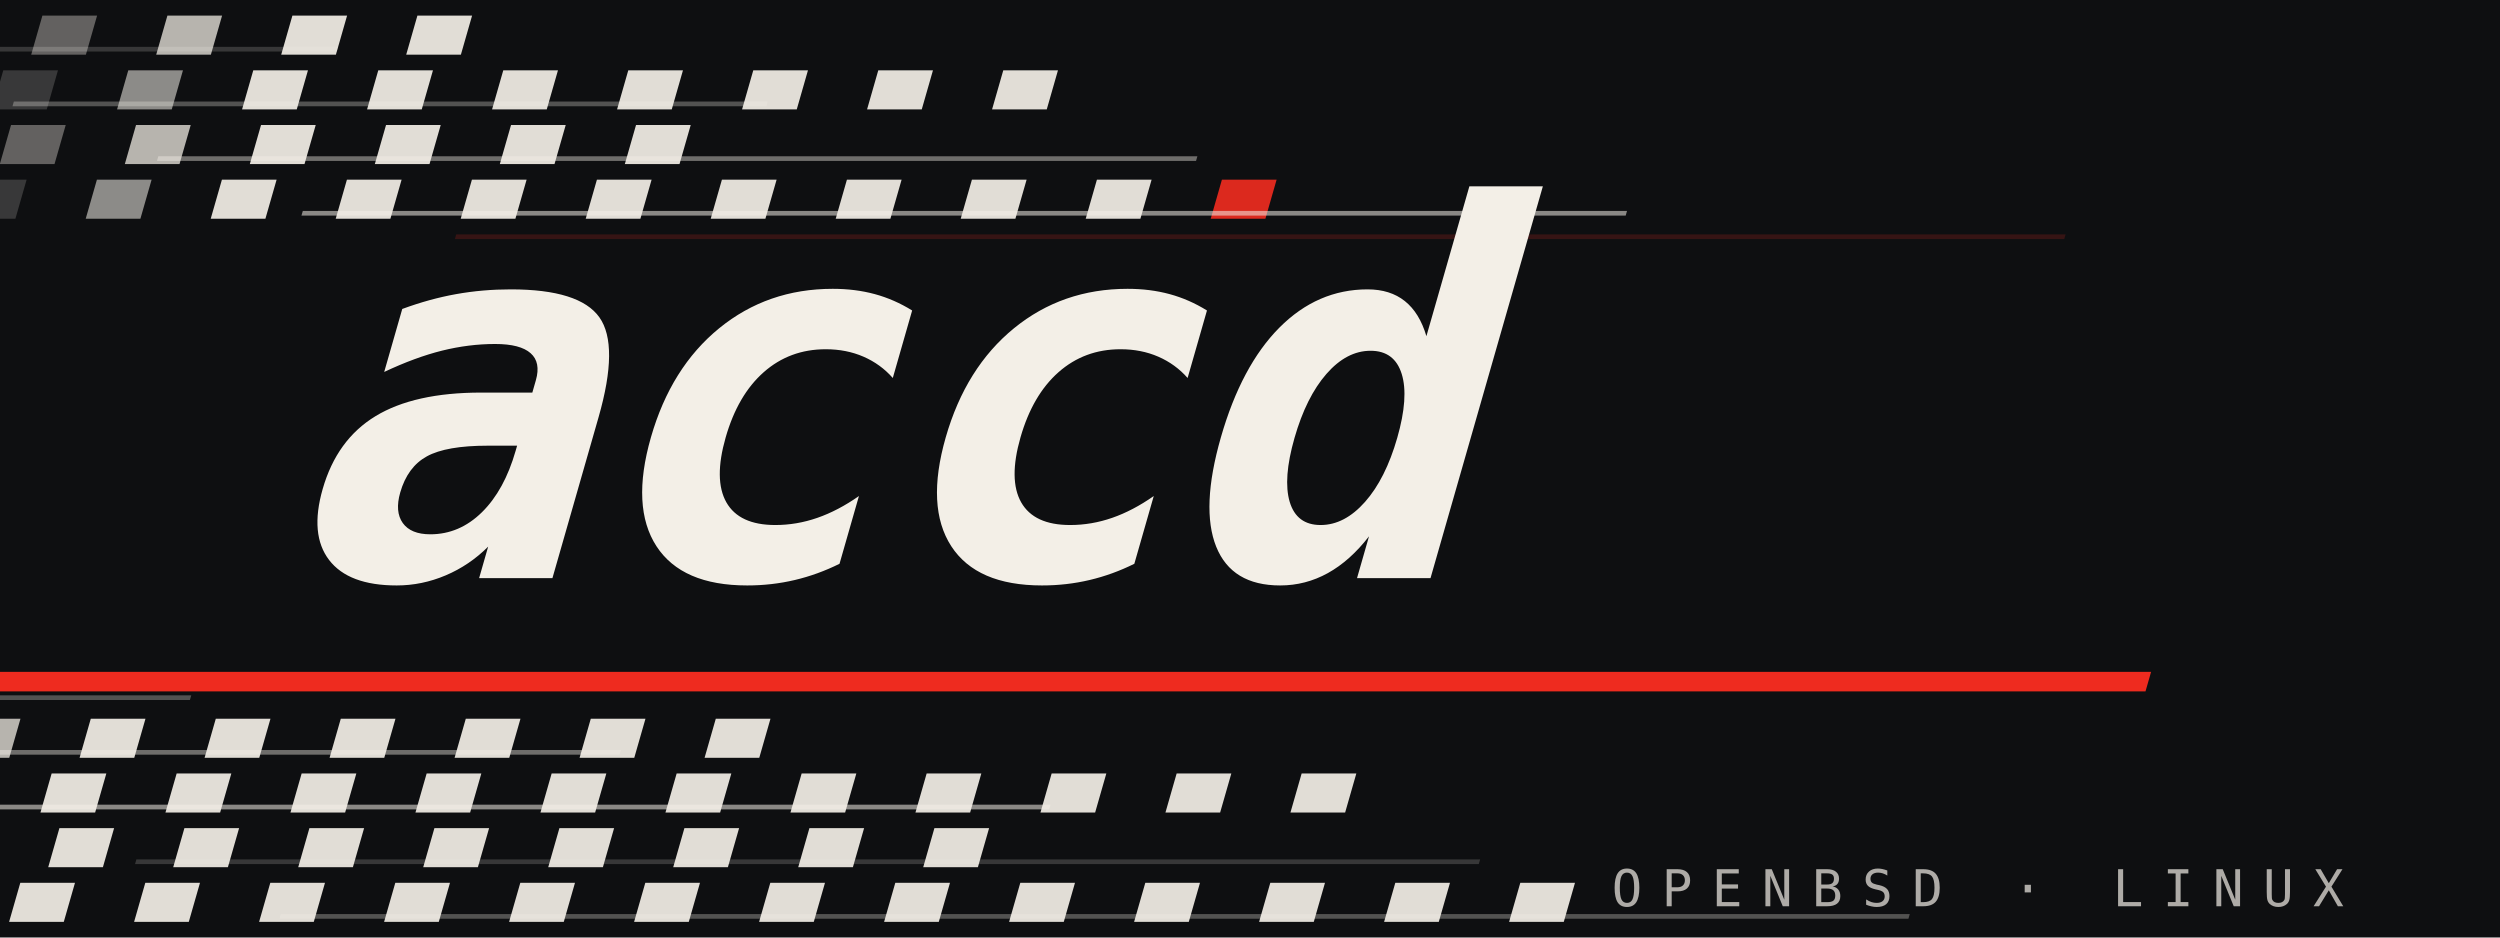
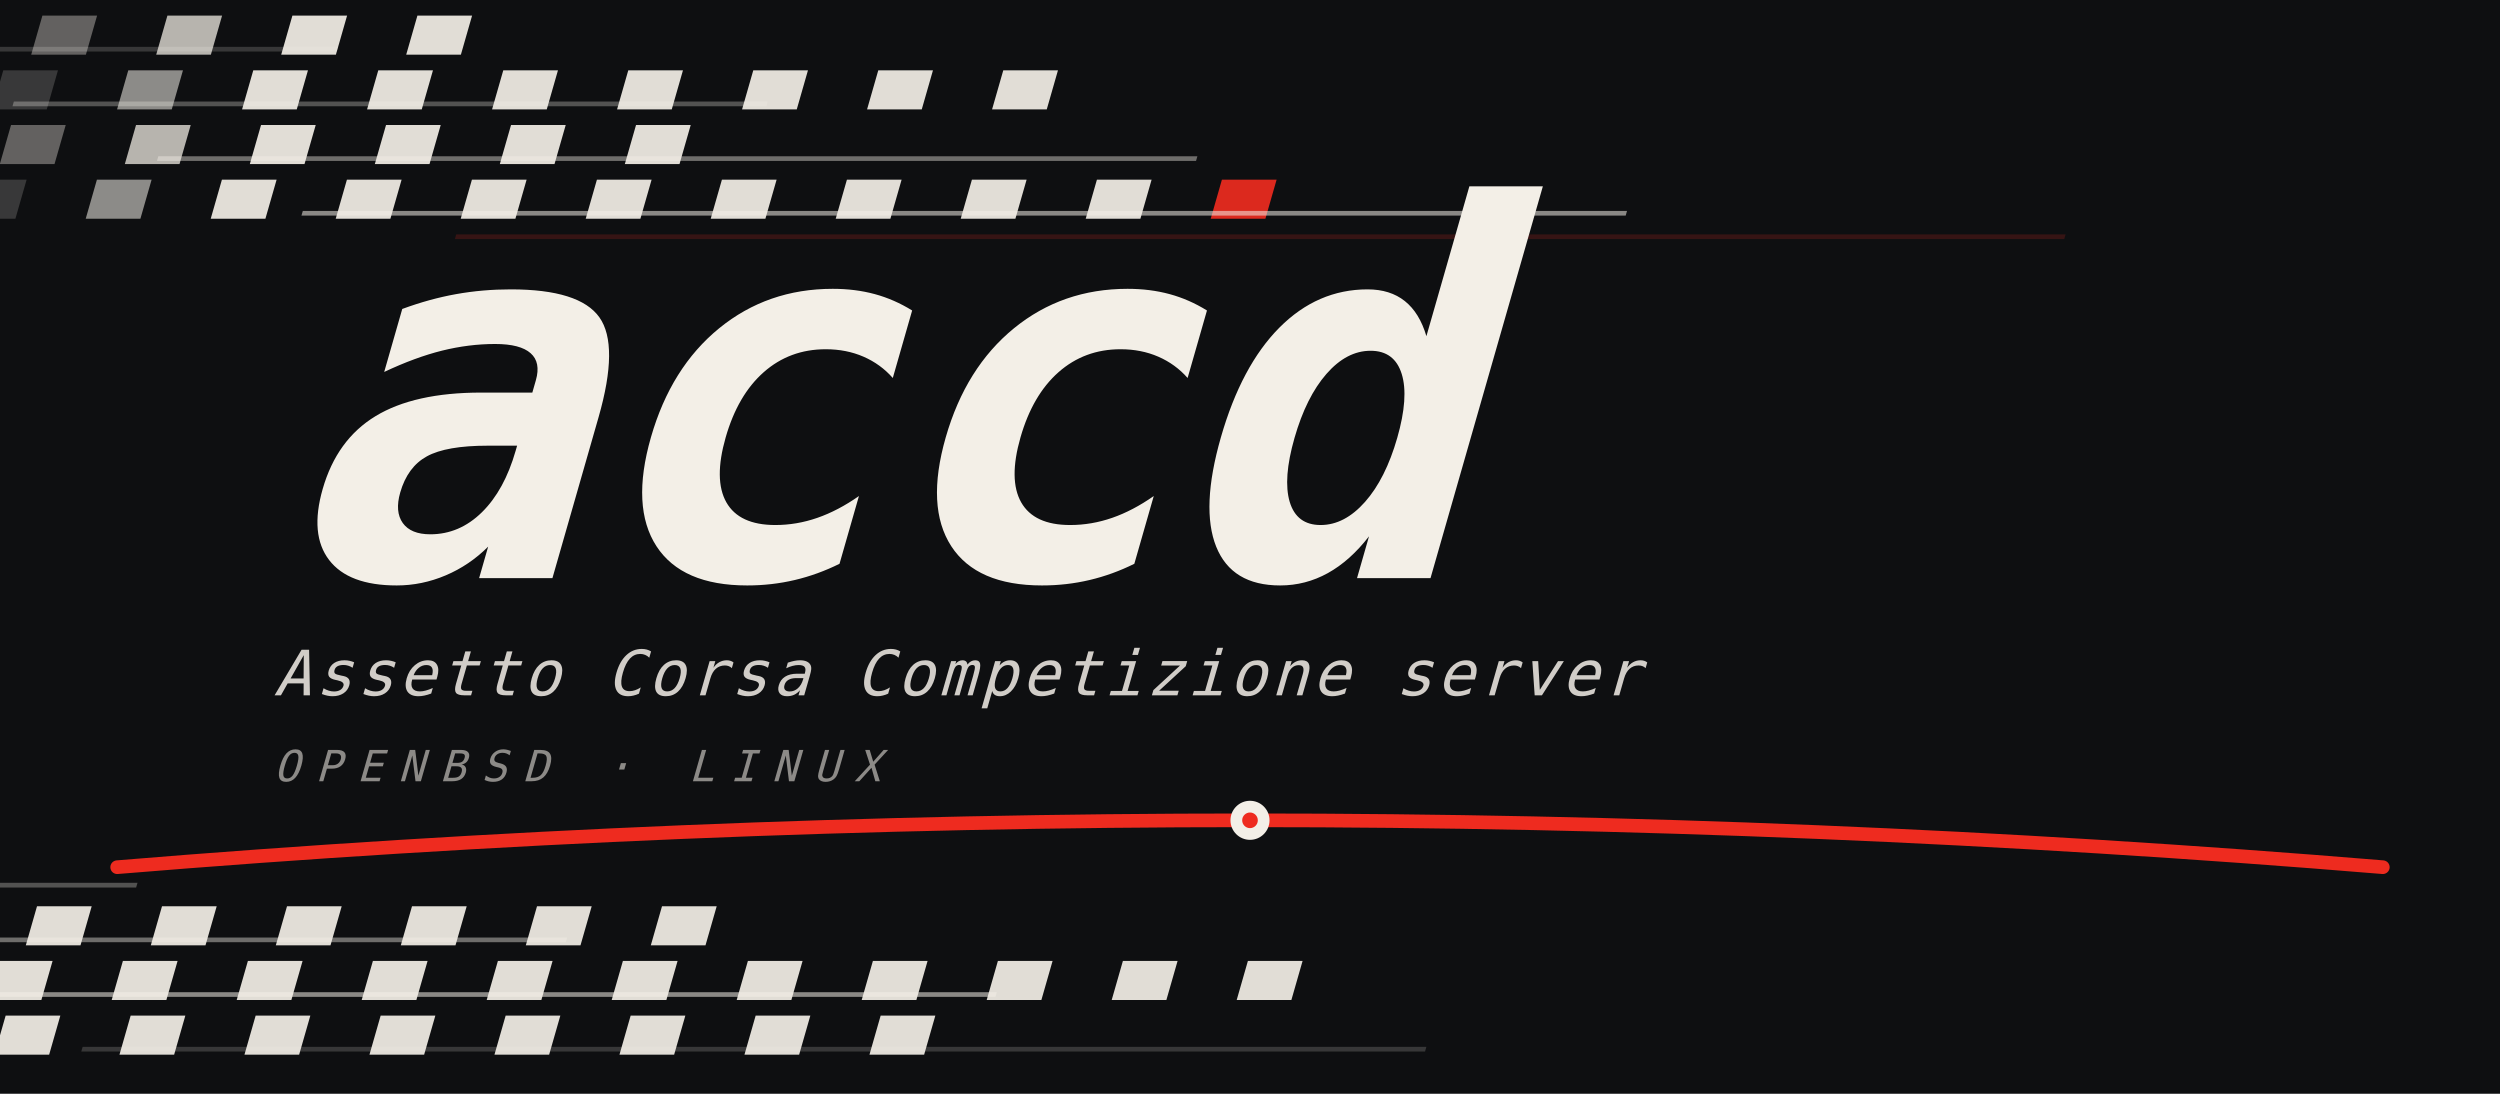
- <svg xmlns="http://www.w3.org/2000/svg" viewBox="0 0 640 240" width="640" height="240" role="img" aria-label="accd">
-   <rect width="640" height="240" fill="#0e0f11" />
+ <svg xmlns="http://www.w3.org/2000/svg" viewBox="0 0 640 280" width="640" height="280" role="img" aria-label="accd — Assetto Corsa Competizione server">
+   <rect width="640" height="280" fill="#0e0f11" />
  <g transform="skewX(-16)">
    <rect x="-20" y="4" width="14" height="10" fill="#f3efe7" opacity="0.000" />
    <rect x="12" y="4" width="14" height="10" fill="#f3efe7" opacity="0.368" />
    <rect x="44" y="4" width="14" height="10" fill="#f3efe7" opacity="0.736" />
    <rect x="76" y="4" width="14" height="10" fill="#f3efe7" opacity="0.920" />
    <rect x="108" y="4" width="14" height="10" fill="#f3efe7" opacity="0.920" />
    <rect x="6" y="18" width="14" height="10" fill="#f3efe7" opacity="0.184" />
    <rect x="38" y="18" width="14" height="10" fill="#f3efe7" opacity="0.552" />
    <rect x="70" y="18" width="14" height="10" fill="#f3efe7" opacity="0.920" />
    <rect x="102" y="18" width="14" height="10" fill="#f3efe7" opacity="0.920" />
    <rect x="134" y="18" width="14" height="10" fill="#f3efe7" opacity="0.920" />
    <rect x="166" y="18" width="14" height="10" fill="#f3efe7" opacity="0.920" />
    <rect x="198" y="18" width="14" height="10" fill="#f3efe7" opacity="0.920" />
    <rect x="230" y="18" width="14" height="10" fill="#f3efe7" opacity="0.920" />
    <rect x="262" y="18" width="14" height="10" fill="#f3efe7" opacity="0.920" />
    <rect x="-20" y="32" width="14" height="10" fill="#f3efe7" opacity="0.000" />
    <rect x="12" y="32" width="14" height="10" fill="#f3efe7" opacity="0.368" />
    <rect x="44" y="32" width="14" height="10" fill="#f3efe7" opacity="0.736" />
    <rect x="76" y="32" width="14" height="10" fill="#f3efe7" opacity="0.920" />
    <rect x="108" y="32" width="14" height="10" fill="#f3efe7" opacity="0.920" />
    <rect x="140" y="32" width="14" height="10" fill="#f3efe7" opacity="0.920" />
    <rect x="172" y="32" width="14" height="10" fill="#f3efe7" opacity="0.920" />
    <rect x="6" y="46" width="14" height="10" fill="#f3efe7" opacity="0.184" />
    <rect x="38" y="46" width="14" height="10" fill="#f3efe7" opacity="0.552" />
    <rect x="70" y="46" width="14" height="10" fill="#f3efe7" opacity="0.920" />
    <rect x="102" y="46" width="14" height="10" fill="#f3efe7" opacity="0.920" />
    <rect x="134" y="46" width="14" height="10" fill="#f3efe7" opacity="0.920" />
    <rect x="166" y="46" width="14" height="10" fill="#f3efe7" opacity="0.920" />
    <rect x="198" y="46" width="14" height="10" fill="#f3efe7" opacity="0.920" />
    <rect x="230" y="46" width="14" height="10" fill="#f3efe7" opacity="0.920" />
    <rect x="262" y="46" width="14" height="10" fill="#f3efe7" opacity="0.920" />
    <rect x="294" y="46" width="14" height="10" fill="#f3efe7" opacity="0.920" />
    <rect x="326" y="46" width="14" height="10" fill="#ee2b1f" opacity="0.920" />
-     <rect x="-20" y="184" width="14" height="10" fill="#f3efe7" opacity="0.000" />
-     <rect x="12" y="184" width="14" height="10" fill="#f3efe7" opacity="0.368" />
-     <rect x="44" y="184" width="14" height="10" fill="#f3efe7" opacity="0.736" />
-     <rect x="76" y="184" width="14" height="10" fill="#f3efe7" opacity="0.920" />
-     <rect x="108" y="184" width="14" height="10" fill="#f3efe7" opacity="0.920" />
-     <rect x="140" y="184" width="14" height="10" fill="#f3efe7" opacity="0.920" />
-     <rect x="172" y="184" width="14" height="10" fill="#f3efe7" opacity="0.920" />
-     <rect x="204" y="184" width="14" height="10" fill="#f3efe7" opacity="0.920" />
-     <rect x="236" y="184" width="14" height="10" fill="#f3efe7" opacity="0.920" />
-     <rect x="6" y="198" width="14" height="10" fill="#f3efe7" opacity="0.184" />
-     <rect x="38" y="198" width="14" height="10" fill="#f3efe7" opacity="0.552" />
-     <rect x="70" y="198" width="14" height="10" fill="#f3efe7" opacity="0.920" />
-     <rect x="102" y="198" width="14" height="10" fill="#f3efe7" opacity="0.920" />
-     <rect x="134" y="198" width="14" height="10" fill="#f3efe7" opacity="0.920" />
-     <rect x="166" y="198" width="14" height="10" fill="#f3efe7" opacity="0.920" />
-     <rect x="198" y="198" width="14" height="10" fill="#f3efe7" opacity="0.920" />
-     <rect x="230" y="198" width="14" height="10" fill="#f3efe7" opacity="0.920" />
-     <rect x="262" y="198" width="14" height="10" fill="#f3efe7" opacity="0.920" />
-     <rect x="294" y="198" width="14" height="10" fill="#f3efe7" opacity="0.920" />
-     <rect x="326" y="198" width="14" height="10" fill="#f3efe7" opacity="0.920" />
-     <rect x="358" y="198" width="14" height="10" fill="#f3efe7" opacity="0.920" />
-     <rect x="390" y="198" width="14" height="10" fill="#f3efe7" opacity="0.920" />
-     <rect x="-20" y="212" width="14" height="10" fill="#f3efe7" opacity="0.000" />
-     <rect x="12" y="212" width="14" height="10" fill="#f3efe7" opacity="0.368" />
-     <rect x="44" y="212" width="14" height="10" fill="#f3efe7" opacity="0.736" />
-     <rect x="76" y="212" width="14" height="10" fill="#f3efe7" opacity="0.920" />
-     <rect x="108" y="212" width="14" height="10" fill="#f3efe7" opacity="0.920" />
-     <rect x="140" y="212" width="14" height="10" fill="#f3efe7" opacity="0.920" />
-     <rect x="172" y="212" width="14" height="10" fill="#f3efe7" opacity="0.920" />
-     <rect x="204" y="212" width="14" height="10" fill="#f3efe7" opacity="0.920" />
-     <rect x="236" y="212" width="14" height="10" fill="#f3efe7" opacity="0.920" />
-     <rect x="268" y="212" width="14" height="10" fill="#f3efe7" opacity="0.920" />
-     <rect x="300" y="212" width="14" height="10" fill="#f3efe7" opacity="0.920" />
-     <rect x="6" y="226" width="14" height="10" fill="#f3efe7" opacity="0.184" />
-     <rect x="38" y="226" width="14" height="10" fill="#f3efe7" opacity="0.552" />
-     <rect x="70" y="226" width="14" height="10" fill="#f3efe7" opacity="0.920" />
-     <rect x="102" y="226" width="14" height="10" fill="#f3efe7" opacity="0.920" />
-     <rect x="134" y="226" width="14" height="10" fill="#f3efe7" opacity="0.920" />
-     <rect x="166" y="226" width="14" height="10" fill="#f3efe7" opacity="0.920" />
-     <rect x="198" y="226" width="14" height="10" fill="#f3efe7" opacity="0.920" />
-     <rect x="230" y="226" width="14" height="10" fill="#f3efe7" opacity="0.920" />
-     <rect x="262" y="226" width="14" height="10" fill="#f3efe7" opacity="0.920" />
-     <rect x="294" y="226" width="14" height="10" fill="#f3efe7" opacity="0.920" />
-     <rect x="326" y="226" width="14" height="10" fill="#f3efe7" opacity="0.920" />
-     <rect x="358" y="226" width="14" height="10" fill="#f3efe7" opacity="0.920" />
-     <rect x="390" y="226" width="14" height="10" fill="#f3efe7" opacity="0.920" />
-     <rect x="422" y="226" width="14" height="10" fill="#f3efe7" opacity="0.920" />
-     <rect x="454" y="226" width="14" height="10" fill="#f3efe7" opacity="0.920" />
+     <rect x="-20" y="232" width="14" height="10" fill="#f3efe7" opacity="0.000" />
+     <rect x="12" y="232" width="14" height="10" fill="#f3efe7" opacity="0.368" />
+     <rect x="44" y="232" width="14" height="10" fill="#f3efe7" opacity="0.736" />
+     <rect x="76" y="232" width="14" height="10" fill="#f3efe7" opacity="0.920" />
+     <rect x="108" y="232" width="14" height="10" fill="#f3efe7" opacity="0.920" />
+     <rect x="140" y="232" width="14" height="10" fill="#f3efe7" opacity="0.920" />
+     <rect x="172" y="232" width="14" height="10" fill="#f3efe7" opacity="0.920" />
+     <rect x="204" y="232" width="14" height="10" fill="#f3efe7" opacity="0.920" />
+     <rect x="236" y="232" width="14" height="10" fill="#f3efe7" opacity="0.920" />
+     <rect x="6" y="246" width="14" height="10" fill="#f3efe7" opacity="0.184" />
+     <rect x="38" y="246" width="14" height="10" fill="#f3efe7" opacity="0.552" />
+     <rect x="70" y="246" width="14" height="10" fill="#f3efe7" opacity="0.920" />
+     <rect x="102" y="246" width="14" height="10" fill="#f3efe7" opacity="0.920" />
+     <rect x="134" y="246" width="14" height="10" fill="#f3efe7" opacity="0.920" />
+     <rect x="166" y="246" width="14" height="10" fill="#f3efe7" opacity="0.920" />
+     <rect x="198" y="246" width="14" height="10" fill="#f3efe7" opacity="0.920" />
+     <rect x="230" y="246" width="14" height="10" fill="#f3efe7" opacity="0.920" />
+     <rect x="262" y="246" width="14" height="10" fill="#f3efe7" opacity="0.920" />
+     <rect x="294" y="246" width="14" height="10" fill="#f3efe7" opacity="0.920" />
+     <rect x="326" y="246" width="14" height="10" fill="#f3efe7" opacity="0.920" />
+     <rect x="358" y="246" width="14" height="10" fill="#f3efe7" opacity="0.920" />
+     <rect x="390" y="246" width="14" height="10" fill="#f3efe7" opacity="0.920" />
+     <rect x="-20" y="260" width="14" height="10" fill="#f3efe7" opacity="0.000" />
+     <rect x="12" y="260" width="14" height="10" fill="#f3efe7" opacity="0.368" />
+     <rect x="44" y="260" width="14" height="10" fill="#f3efe7" opacity="0.736" />
+     <rect x="76" y="260" width="14" height="10" fill="#f3efe7" opacity="0.920" />
+     <rect x="108" y="260" width="14" height="10" fill="#f3efe7" opacity="0.920" />
+     <rect x="140" y="260" width="14" height="10" fill="#f3efe7" opacity="0.920" />
+     <rect x="172" y="260" width="14" height="10" fill="#f3efe7" opacity="0.920" />
+     <rect x="204" y="260" width="14" height="10" fill="#f3efe7" opacity="0.920" />
+     <rect x="236" y="260" width="14" height="10" fill="#f3efe7" opacity="0.920" />
+     <rect x="268" y="260" width="14" height="10" fill="#f3efe7" opacity="0.920" />
+     <rect x="300" y="260" width="14" height="10" fill="#f3efe7" opacity="0.920" />
    <rect x="-30" y="12" width="120" height="1.2" fill="#f3efe7" opacity="0.180" />
    <rect x="11" y="26" width="193" height="1.2" fill="#f3efe7" opacity="0.300" />
    <rect x="52" y="40" width="266" height="1.2" fill="#f3efe7" opacity="0.420" />
    <rect x="93" y="54" width="339" height="1.2" fill="#f3efe7" opacity="0.540" />
    <rect x="134" y="60" width="412" height="1.2" fill="#ee2b1f" opacity="0.180" />
-     <rect x="-25" y="178" width="125" height="1.2" fill="#f3efe7" opacity="0.300" />
-     <rect x="16" y="192" width="198" height="1.2" fill="#f3efe7" opacity="0.420" />
-     <rect x="57" y="206" width="271" height="1.2" fill="#f3efe7" opacity="0.540" />
-     <rect x="98" y="220" width="344" height="1.2" fill="#f3efe7" opacity="0.180" />
-     <rect x="139" y="234" width="417" height="1.2" fill="#f3efe7" opacity="0.300" />
-     <rect x="40" y="172" width="560" height="5" fill="#ee2b1f" />
+     <rect x="-25" y="226" width="125" height="1.2" fill="#f3efe7" opacity="0.300" />
+     <rect x="16" y="240" width="198" height="1.2" fill="#f3efe7" opacity="0.420" />
+     <rect x="57" y="254" width="271" height="1.2" fill="#f3efe7" opacity="0.540" />
+     <rect x="98" y="268" width="344" height="1.2" fill="#f3efe7" opacity="0.180" />
  </g>
  <g transform="translate(70 148) skewX(-16)">
    <text x="0" y="0" style="font-family:'JetBrains Mono', ui-monospace, 'SFMono-Regular', Menlo, Consolas, monospace; font-weight:700; font-size:132px; letter-spacing:-4px; fill:#f3efe7;">accd</text>
  </g>
-   <text x="600" y="232" text-anchor="end" style="font-family:'JetBrains Mono', ui-monospace, 'SFMono-Regular', Menlo, Consolas, monospace; font-size:13px; letter-spacing:5px; fill:#f3efe7; fill-opacity:0.7;">OPENBSD · LINUX</text>
+   <g transform="translate(70 178) skewX(-16)">
+     <text x="0" y="0" style="font-family:'JetBrains Mono', ui-monospace, 'SFMono-Regular', Menlo, Consolas, monospace; font-size:16px; letter-spacing:1px; fill:#f3efe7; fill-opacity:0.85;">Assetto Corsa Competizione server</text>
+   </g>
+   <g transform="translate(70 200) skewX(-16)">
+     <text x="0" y="0" style="font-family:'JetBrains Mono', ui-monospace, 'SFMono-Regular', Menlo, Consolas, monospace; font-size:11px; letter-spacing:4px; fill:#f3efe7; fill-opacity:0.55;">OPENBSD · LINUX</text>
+   </g>
+   <path d="M 30 222 Q 320 198, 610 222" fill="none" stroke="#ee2b1f" stroke-width="3.5" stroke-linecap="round" />
+   <circle cx="320" cy="210" r="5" fill="#f3efe7" />
+   <circle cx="320" cy="210" r="2" fill="#ee2b1f" />
</svg>
